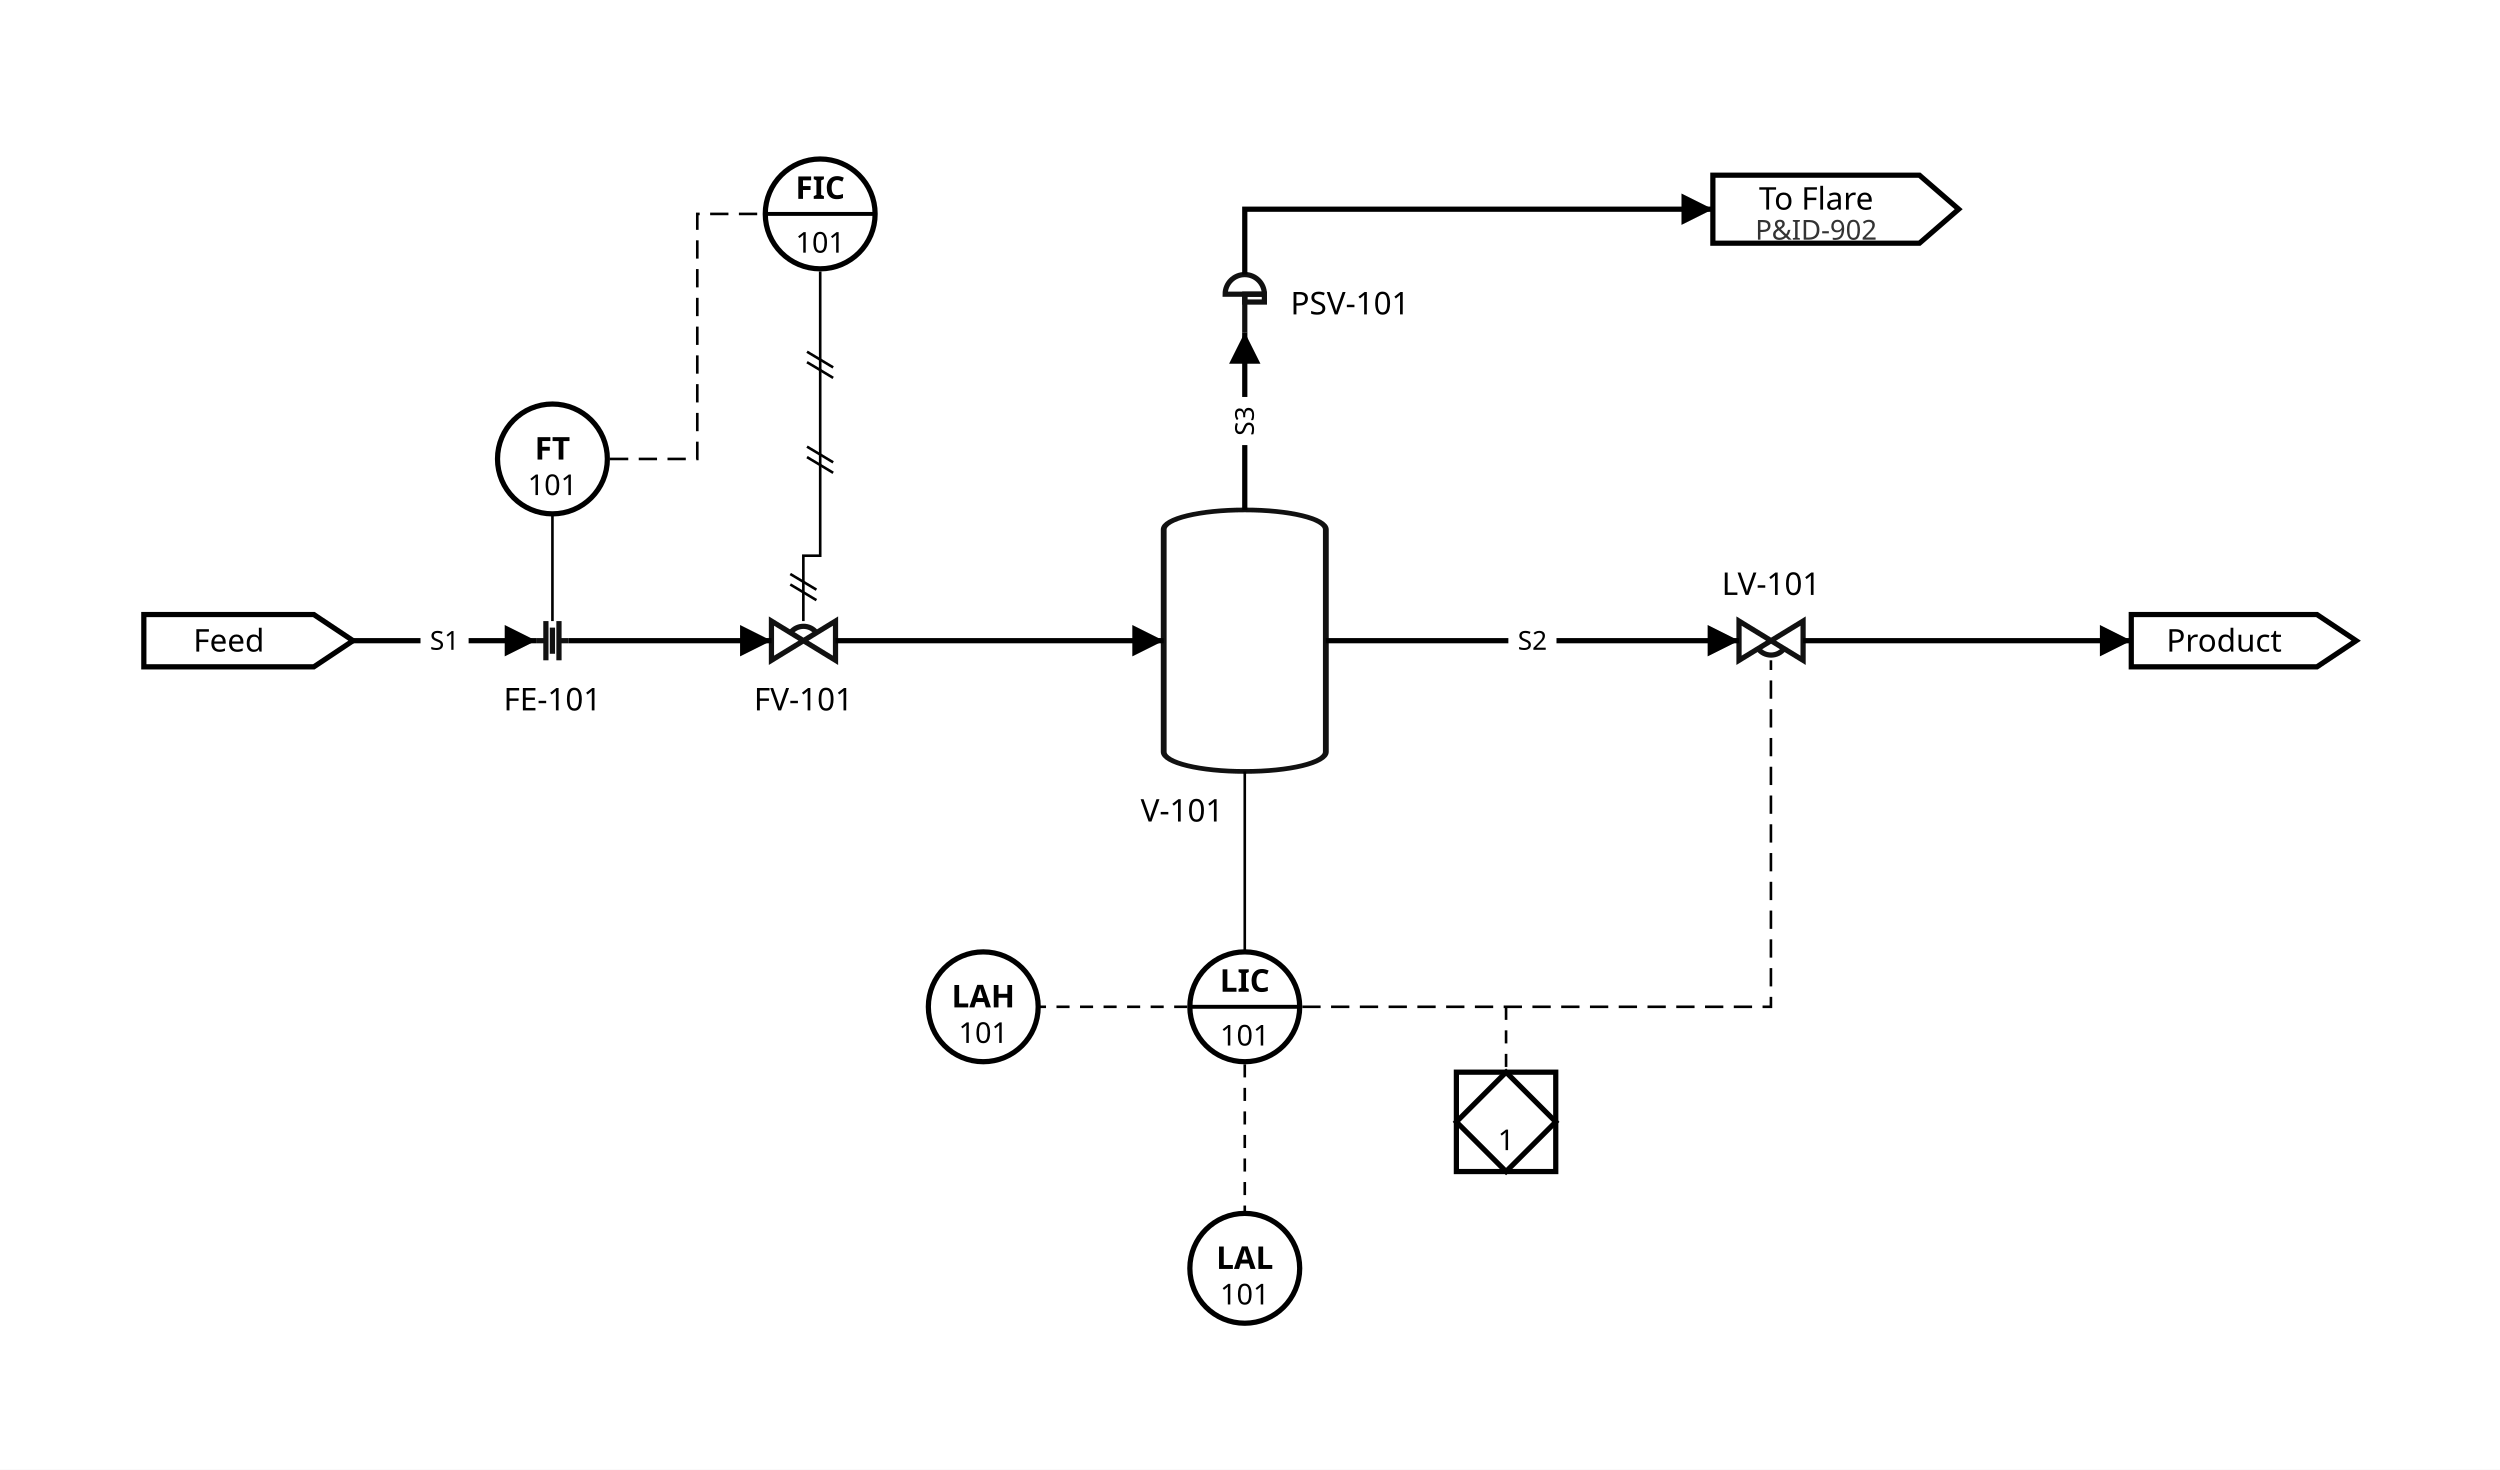
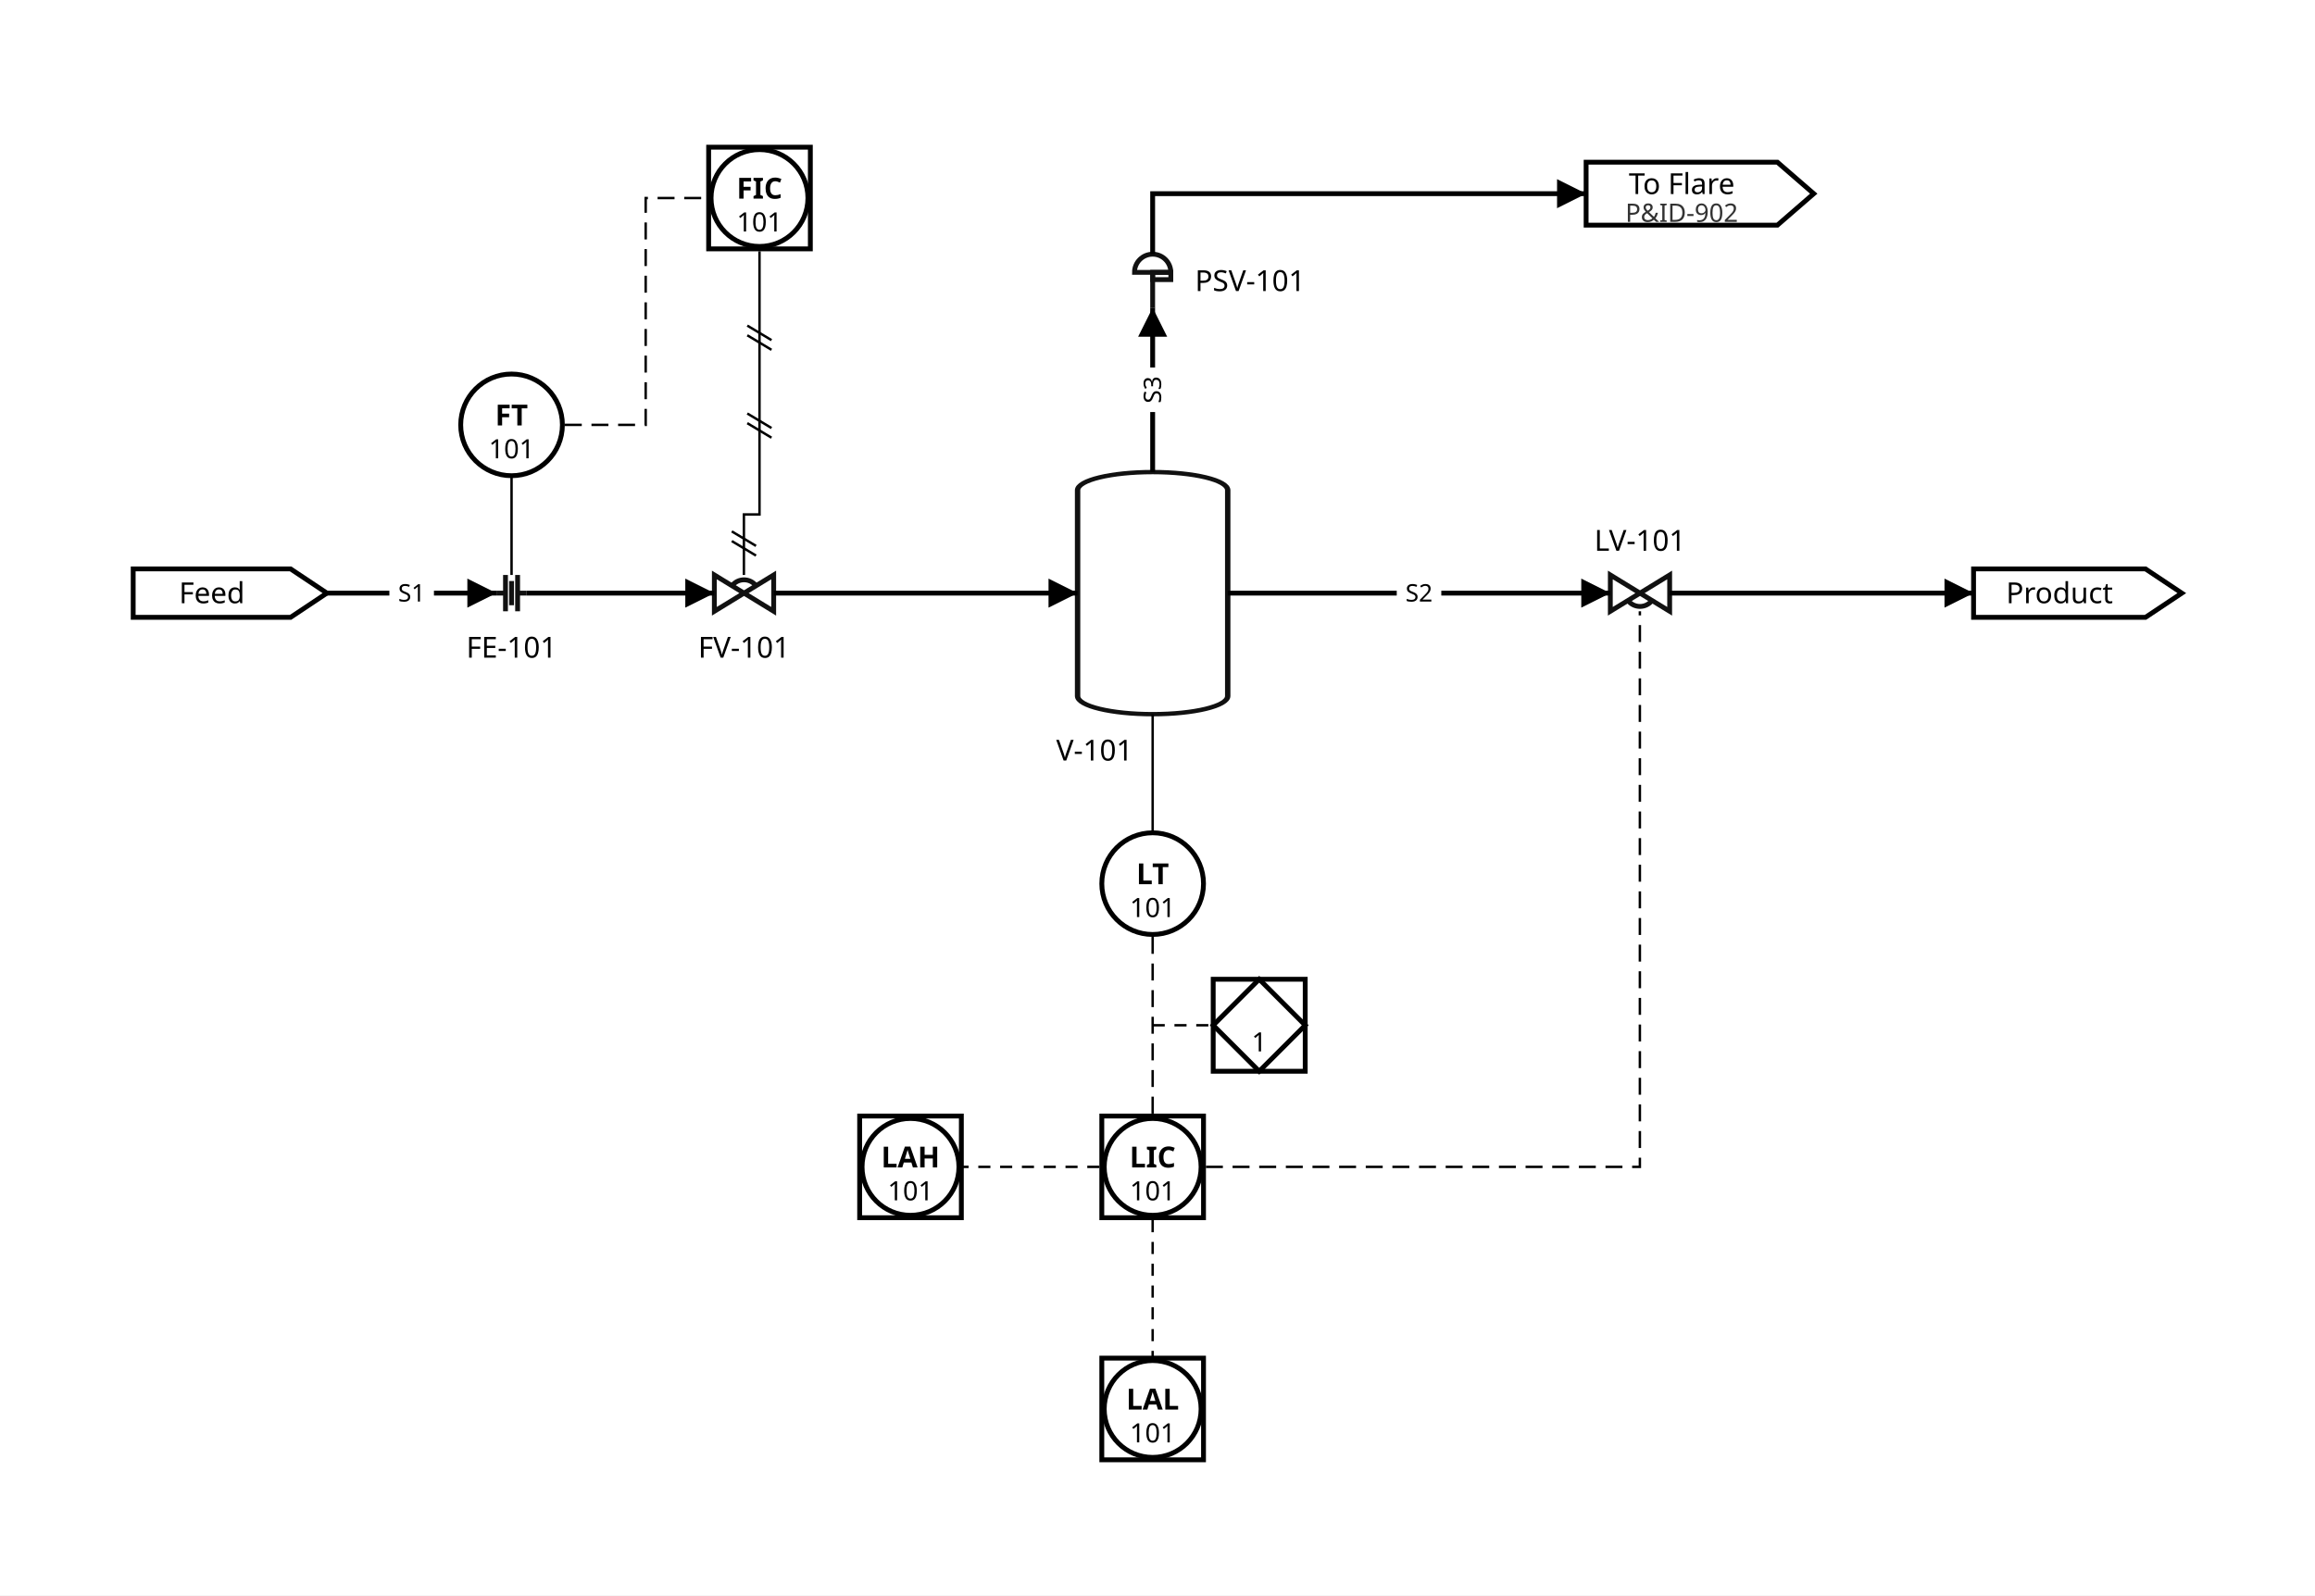
- <svg xmlns="http://www.w3.org/2000/svg" width="956" height="562" viewBox="-25.0 -50.0 956.0 562.0">
-   <rect x="-25.0" y="-50.0" width="956.0" height="562.0" fill="white" />
+ <svg xmlns="http://www.w3.org/2000/svg" width="956" height="659" viewBox="-25.0 -50.0 956.0 659.0">
+   <rect x="-25.0" y="-50.0" width="956.0" height="659.0" fill="white" />
  <defs>
    <marker id="arrow_black" viewBox="0 0 10 10" refX="10" refY="5" markerWidth="12" markerHeight="12" markerUnits="userSpaceOnUse" orient="auto-start-reverse">
      <path d="M 0 0 L 10 5 L 0 10 z" fill="black" />
    </marker>
    <symbol id="sym_fitting_orifice" viewBox="0 0 12.5 15.0" overflow="visible">
      <g transform="scale(0.25)">
        <path d="M 0.0 30.0 L 15.0 30.0 M 15.0 0.0 L 15.0 60.0 M 25.0 10.0 L 25.0 50.0 M 35.0 0.0 L 35.0 60.0 M 35.0 30.0 L 50.0 30.0" fill="none" stroke="#111" stroke-width="8.0" />
      </g>
    </symbol>
    <symbol id="sym_instrument" viewBox="0 0 44.0 44.0" overflow="visible">
      <circle cx="22" cy="22" r="21" fill="white" stroke="black" stroke-width="2" />
    </symbol>
    <symbol id="sym_instrument_logic" viewBox="0 0 40.0 40.0" overflow="visible">
      <rect x="1" y="1" width="38" height="38" fill="white" stroke="black" stroke-width="2" />
      <polygon points="20,1 39,20 20,39 1,20" fill="none" stroke="black" stroke-width="2" />
    </symbol>
-     <symbol id="sym_instrument_panel" viewBox="0 0 44.0 44.0" overflow="visible">
-       <circle cx="22" cy="22" r="21" fill="white" stroke="black" stroke-width="2" />
-       <line x1="1" y1="22" x2="43" y2="22" stroke="black" stroke-width="1.5" />
+     <symbol id="sym_instrument_shared" viewBox="0 0 44.0 44.0" overflow="visible">
+       <rect x="1" y="1" width="42" height="42" fill="white" stroke="black" stroke-width="2" />
+       <circle cx="22" cy="22" r="20" fill="none" stroke="black" stroke-width="2" />
    </symbol>
    <symbol id="sym_valve_control" viewBox="0 0 24.5 15.0" overflow="visible">
      <g transform="scale(0.25)">
        <path d="M 0.0 60.0 L 0.0 0.0 L 98.0 60.0 L 98.0 0.0 Z" fill="none" stroke="#111" stroke-width="8.0" />
        <path d="M 29.0 18.0 A 25.0 25.0 0.0 0 1 69.0 18.0" fill="none" stroke="#111" stroke-width="8.0" />
      </g>
    </symbol>
    <symbol id="sym_valve_relief" viewBox="0 0 15.0 22.1" overflow="visible">
      <g transform="scale(0.375)">
        <path d="M 0.0 20.0 A 20.0 20.0 0.0 0 1 20.0 0.0 A 20.0 20.0 0.0 0 1 40.0 20.0 Z M 20.0 20.0 L 20.0 59.0" fill="none" stroke="#111" stroke-width="5.333" />
        <rect x="20.0" y="20.0" width="20.0" height="8.0" fill="none" stroke="#111" stroke-width="5.333" />
      </g>
    </symbol>
    <symbol id="sym_vessel" viewBox="0 0 62.0 100.0" overflow="visible">
      <g transform="scale(0.62, 0.5)">
        <path d="M 0.0 15.0 A 50.0 15.0 0.0 0 1 50.0 0.0 A 50.0 15.0 0.0 0 1 100.0 15.0 L 100.0 185.0 A 50.0 15.0 0.0 0 1 50.0 200.0 A 50.0 15.0 0.0 0 1 0.0 185.0 Z" fill="none" stroke="#111" stroke-width="3.592" />
      </g>
    </symbol>
  </defs>
  <g id="units">
    <polygon points="30.0,185.0 95.0,185.0 110.0,195.0 95.0,205.0 30.0,205.0" fill="transparent" stroke="black" stroke-width="2" />
    <text x="62.5" y="195.0" font-family="sans-serif" font-size="12" text-anchor="middle" dominant-baseline="middle">Feed</text>
    <use href="#sym_valve_control" x="270" y="187.5" width="24.5" height="15.0" />
    <use href="#sym_vessel" x="420" y="145" width="62.0" height="100.0" />
    <use href="#sym_fitting_orifice" x="180" y="187.5" width="12.5" height="15.0" />
    <use href="#sym_valve_control" x="640" y="187.5" width="24.5" height="15.0" transform="translate(0, 390) scale(1, -1)" />
    <polygon points="790.0,185.0 861.0,185.0 876.0,195.0 861.0,205.0 790.0,205.0" fill="transparent" stroke="black" stroke-width="2" />
    <text x="825.5" y="195.0" font-family="sans-serif" font-size="12" text-anchor="middle" dominant-baseline="middle">Product</text>
    <use href="#sym_valve_relief" x="443.5" y="55" width="15.0" height="22.1" />
    <polygon points="630,17 709.0,17 724.0,30 709.0,43 630,43" fill="transparent" stroke="black" stroke-width="2" />
    <text x="669.5" y="26" font-family="sans-serif" font-size="12" text-anchor="middle" dominant-baseline="middle">To Flare</text>
    <text x="669.5" y="38" font-family="sans-serif" font-size="10.5" text-anchor="middle" dominant-baseline="middle" fill="#333">P&amp;ID-902</text>
  </g>
  <g id="streams">
    <path d="M 110.0,195.0 L 180.0,195.0" fill="none" stroke="black" stroke-width="2" marker-end="url(#arrow_black)" />
    <path d="M 192.5,195.0 L 270.0,195.0" fill="none" stroke="black" stroke-width="2" marker-end="url(#arrow_black)" />
    <path d="M 294.5,195.0 L 420.0,195.0" fill="none" stroke="black" stroke-width="2" marker-end="url(#arrow_black)" />
    <path d="M 482.0,195.0 L 640.0,195.0" fill="none" stroke="black" stroke-width="2" marker-end="url(#arrow_black)" />
    <path d="M 664.5,195.0 L 790.0,195.0" fill="none" stroke="black" stroke-width="2" marker-end="url(#arrow_black)" />
    <path d="M 451.0,145.0 L 451.0,77.1" fill="none" stroke="black" stroke-width="2" marker-end="url(#arrow_black)" />
    <path d="M 451.0,55.0 L 451.0,30.0 L 630,30.0" fill="none" stroke="black" stroke-width="2" marker-end="url(#arrow_black)" />
    <path d="M 208.25,125.5 L 241.644,125.5 L 241.644,31.803 L 266.644,31.803" fill="none" stroke="black" stroke-width="1" stroke-dasharray="7,4" />
    <path d="M 288.644,53.803 L 288.644,162.5 L 282.2,162.5 L 282.2,187.5" fill="none" stroke="black" stroke-width="1" />
    <line x1="283.6" y1="84.5" x2="293.6" y2="90.5" stroke="black" stroke-width="1" />
    <line x1="283.6" y1="88.5" x2="293.6" y2="94.5" stroke="black" stroke-width="1" />
    <line x1="283.6" y1="120.8" x2="293.6" y2="126.8" stroke="black" stroke-width="1" />
    <line x1="283.6" y1="124.8" x2="293.6" y2="130.8" stroke="black" stroke-width="1" />
    <line x1="277.2" y1="169.5" x2="287.2" y2="175.5" stroke="black" stroke-width="1" />
    <line x1="277.2" y1="173.5" x2="287.2" y2="179.5" stroke="black" stroke-width="1" />
-     <path d="M 473.0,335.0 L 652.2,335.0 L 652.2,202.5" fill="none" stroke="black" stroke-width="1" stroke-dasharray="7,4" />
+     <path d="M 451.0,337.0 L 451.0,410.0" fill="none" stroke="black" stroke-width="1" stroke-dasharray="7,4" />
+     <path d="M 473.0,432.0 L 652.2,432.0 L 652.2,202.5" fill="none" stroke="black" stroke-width="1" stroke-dasharray="7,4" />
    <rect x="135.8" y="188.5" width="18.4" height="13.0" fill="white" />
    <text x="145.0" y="195.0" font-family="sans-serif" font-size="10" text-anchor="middle" dominant-baseline="middle" fill="black">S1</text>
    <rect x="551.8" y="188.5" width="18.4" height="13.0" fill="white" />
    <text x="561.0" y="195.0" font-family="sans-serif" font-size="10" text-anchor="middle" dominant-baseline="middle" fill="black">S2</text>
    <rect x="444.5" y="101.8" width="13.0" height="18.4" fill="white" />
    <text x="451.0" y="111.0" font-family="sans-serif" font-size="10" text-anchor="middle" dominant-baseline="middle" fill="black" transform="rotate(-90, 451.0, 111.0)">S3</text>
  </g>
  <g id="instrument_taps">
    <line x1="186.25" y1="187.5" x2="186.25" y2="125.5" stroke="black" stroke-width="1" />
-     <line x1="451" y1="245" x2="451" y2="335" stroke="black" stroke-width="1" />
-     <line x1="429" y1="335" x2="351" y2="335" stroke="black" stroke-width="1" stroke-dasharray="5,4" />
-     <line x1="451" y1="357" x2="451" y2="435" stroke="black" stroke-width="1" stroke-dasharray="5,4" />
-     <line x1="550.92" y1="335" x2="550.92" y2="379" stroke="black" stroke-width="1" stroke-dasharray="5,4" />
+     <line x1="451" y1="245" x2="451" y2="315" stroke="black" stroke-width="1" />
+     <line x1="429" y1="432" x2="351" y2="432" stroke="black" stroke-width="1" stroke-dasharray="5,4" />
+     <line x1="451" y1="454" x2="451" y2="532" stroke="black" stroke-width="1" stroke-dasharray="5,4" />
+     <line x1="451" y1="373.5" x2="495" y2="373.5" stroke="black" stroke-width="1" stroke-dasharray="5,4" />
  </g>
  <g id="instruments">
    <use href="#sym_instrument" x="164.25" y="103.5" width="44.0" height="44.0" />
    <text x="186.25" y="121.5" font-family="sans-serif" font-size="12" font-weight="bold" text-anchor="middle" dominant-baseline="middle">FT</text>
    <text x="186.25" y="135.5" font-family="sans-serif" font-size="11" text-anchor="middle" dominant-baseline="middle">101</text>
-     <use href="#sym_instrument_panel" x="266.64" y="9.8" width="44.0" height="44.0" />
-     <text x="288.644" y="21.803" font-family="sans-serif" font-size="12" font-weight="bold" text-anchor="middle" dominant-baseline="middle">FIC</text>
-     <text x="288.644" y="42.803" font-family="sans-serif" font-size="11" text-anchor="middle" dominant-baseline="middle">101</text>
-     <use href="#sym_instrument_panel" x="429" y="313" width="44.0" height="44.0" />
-     <text x="451.0" y="325.0" font-family="sans-serif" font-size="12" font-weight="bold" text-anchor="middle" dominant-baseline="middle">LIC</text>
-     <text x="451.0" y="346.0" font-family="sans-serif" font-size="11" text-anchor="middle" dominant-baseline="middle">101</text>
-     <use href="#sym_instrument" x="329" y="313" width="44.0" height="44.0" />
-     <text x="351.0" y="331.0" font-family="sans-serif" font-size="12" font-weight="bold" text-anchor="middle" dominant-baseline="middle">LAH</text>
-     <text x="351.0" y="345.0" font-family="sans-serif" font-size="11" text-anchor="middle" dominant-baseline="middle">101</text>
-     <use href="#sym_instrument" x="429" y="413" width="44.0" height="44.0" />
-     <text x="451.0" y="431.0" font-family="sans-serif" font-size="12" font-weight="bold" text-anchor="middle" dominant-baseline="middle">LAL</text>
-     <text x="451.0" y="445.0" font-family="sans-serif" font-size="11" text-anchor="middle" dominant-baseline="middle">101</text>
-     <use href="#sym_instrument_logic" x="530.92" y="359" width="40.0" height="40.0" />
-     <text x="550.925" y="386.0" font-family="sans-serif" font-size="11" text-anchor="middle" dominant-baseline="middle">1</text>
+     <use href="#sym_instrument_shared" x="266.64" y="9.8" width="44.0" height="44.0" />
+     <text x="288.644" y="27.803" font-family="sans-serif" font-size="12" font-weight="bold" text-anchor="middle" dominant-baseline="middle">FIC</text>
+     <text x="288.644" y="41.803" font-family="sans-serif" font-size="11" text-anchor="middle" dominant-baseline="middle">101</text>
+     <use href="#sym_instrument" x="429" y="293" width="44.0" height="44.0" />
+     <text x="451.0" y="311.0" font-family="sans-serif" font-size="12" font-weight="bold" text-anchor="middle" dominant-baseline="middle">LT</text>
+     <text x="451.0" y="325.0" font-family="sans-serif" font-size="11" text-anchor="middle" dominant-baseline="middle">101</text>
+     <use href="#sym_instrument_shared" x="429" y="410" width="44.0" height="44.0" />
+     <text x="451.0" y="428.0" font-family="sans-serif" font-size="12" font-weight="bold" text-anchor="middle" dominant-baseline="middle">LIC</text>
+     <text x="451.0" y="442.0" font-family="sans-serif" font-size="11" text-anchor="middle" dominant-baseline="middle">101</text>
+     <use href="#sym_instrument_shared" x="329" y="410" width="44.0" height="44.0" />
+     <text x="351.0" y="428.0" font-family="sans-serif" font-size="12" font-weight="bold" text-anchor="middle" dominant-baseline="middle">LAH</text>
+     <text x="351.0" y="442.0" font-family="sans-serif" font-size="11" text-anchor="middle" dominant-baseline="middle">101</text>
+     <use href="#sym_instrument_shared" x="429" y="510" width="44.0" height="44.0" />
+     <text x="451.0" y="528.0" font-family="sans-serif" font-size="12" font-weight="bold" text-anchor="middle" dominant-baseline="middle">LAL</text>
+     <text x="451.0" y="542.0" font-family="sans-serif" font-size="11" text-anchor="middle" dominant-baseline="middle">101</text>
+     <use href="#sym_instrument_logic" x="475" y="353.5" width="40.0" height="40.0" />
+     <text x="495.0" y="380.5" font-family="sans-serif" font-size="11" text-anchor="middle" dominant-baseline="middle">1</text>
  </g>
  <g id="unit_labels">
    <rect x="258.4" y="210.0" width="47.6" height="15.0" fill="white" />
    <text x="282.25" y="217.5" font-family="sans-serif" font-size="12" text-anchor="middle" dominant-baseline="middle">FV-101</text>
    <rect x="406.5" y="252.5" width="41.0" height="15.0" fill="white" />
    <text x="427.0" y="260.0" font-family="sans-serif" font-size="12" text-anchor="middle" dominant-baseline="middle">V-101</text>
    <rect x="162.4" y="210.0" width="47.6" height="15.0" fill="white" />
    <text x="186.25" y="217.5" font-family="sans-serif" font-size="12" text-anchor="middle" dominant-baseline="middle">FE-101</text>
    <rect x="628.5" y="165.5" width="47.6" height="15.0" fill="white" />
    <text x="652.25" y="177.5" font-family="sans-serif" font-size="12" text-anchor="middle" dominant-baseline="baseline">LV-101</text>
    <rect x="468.5" y="58.5" width="54.2" height="15.0" fill="white" />
    <text x="468.5" y="66.05" font-family="sans-serif" font-size="12" text-anchor="start" dominant-baseline="middle">PSV-101</text>
  </g>
</svg>
